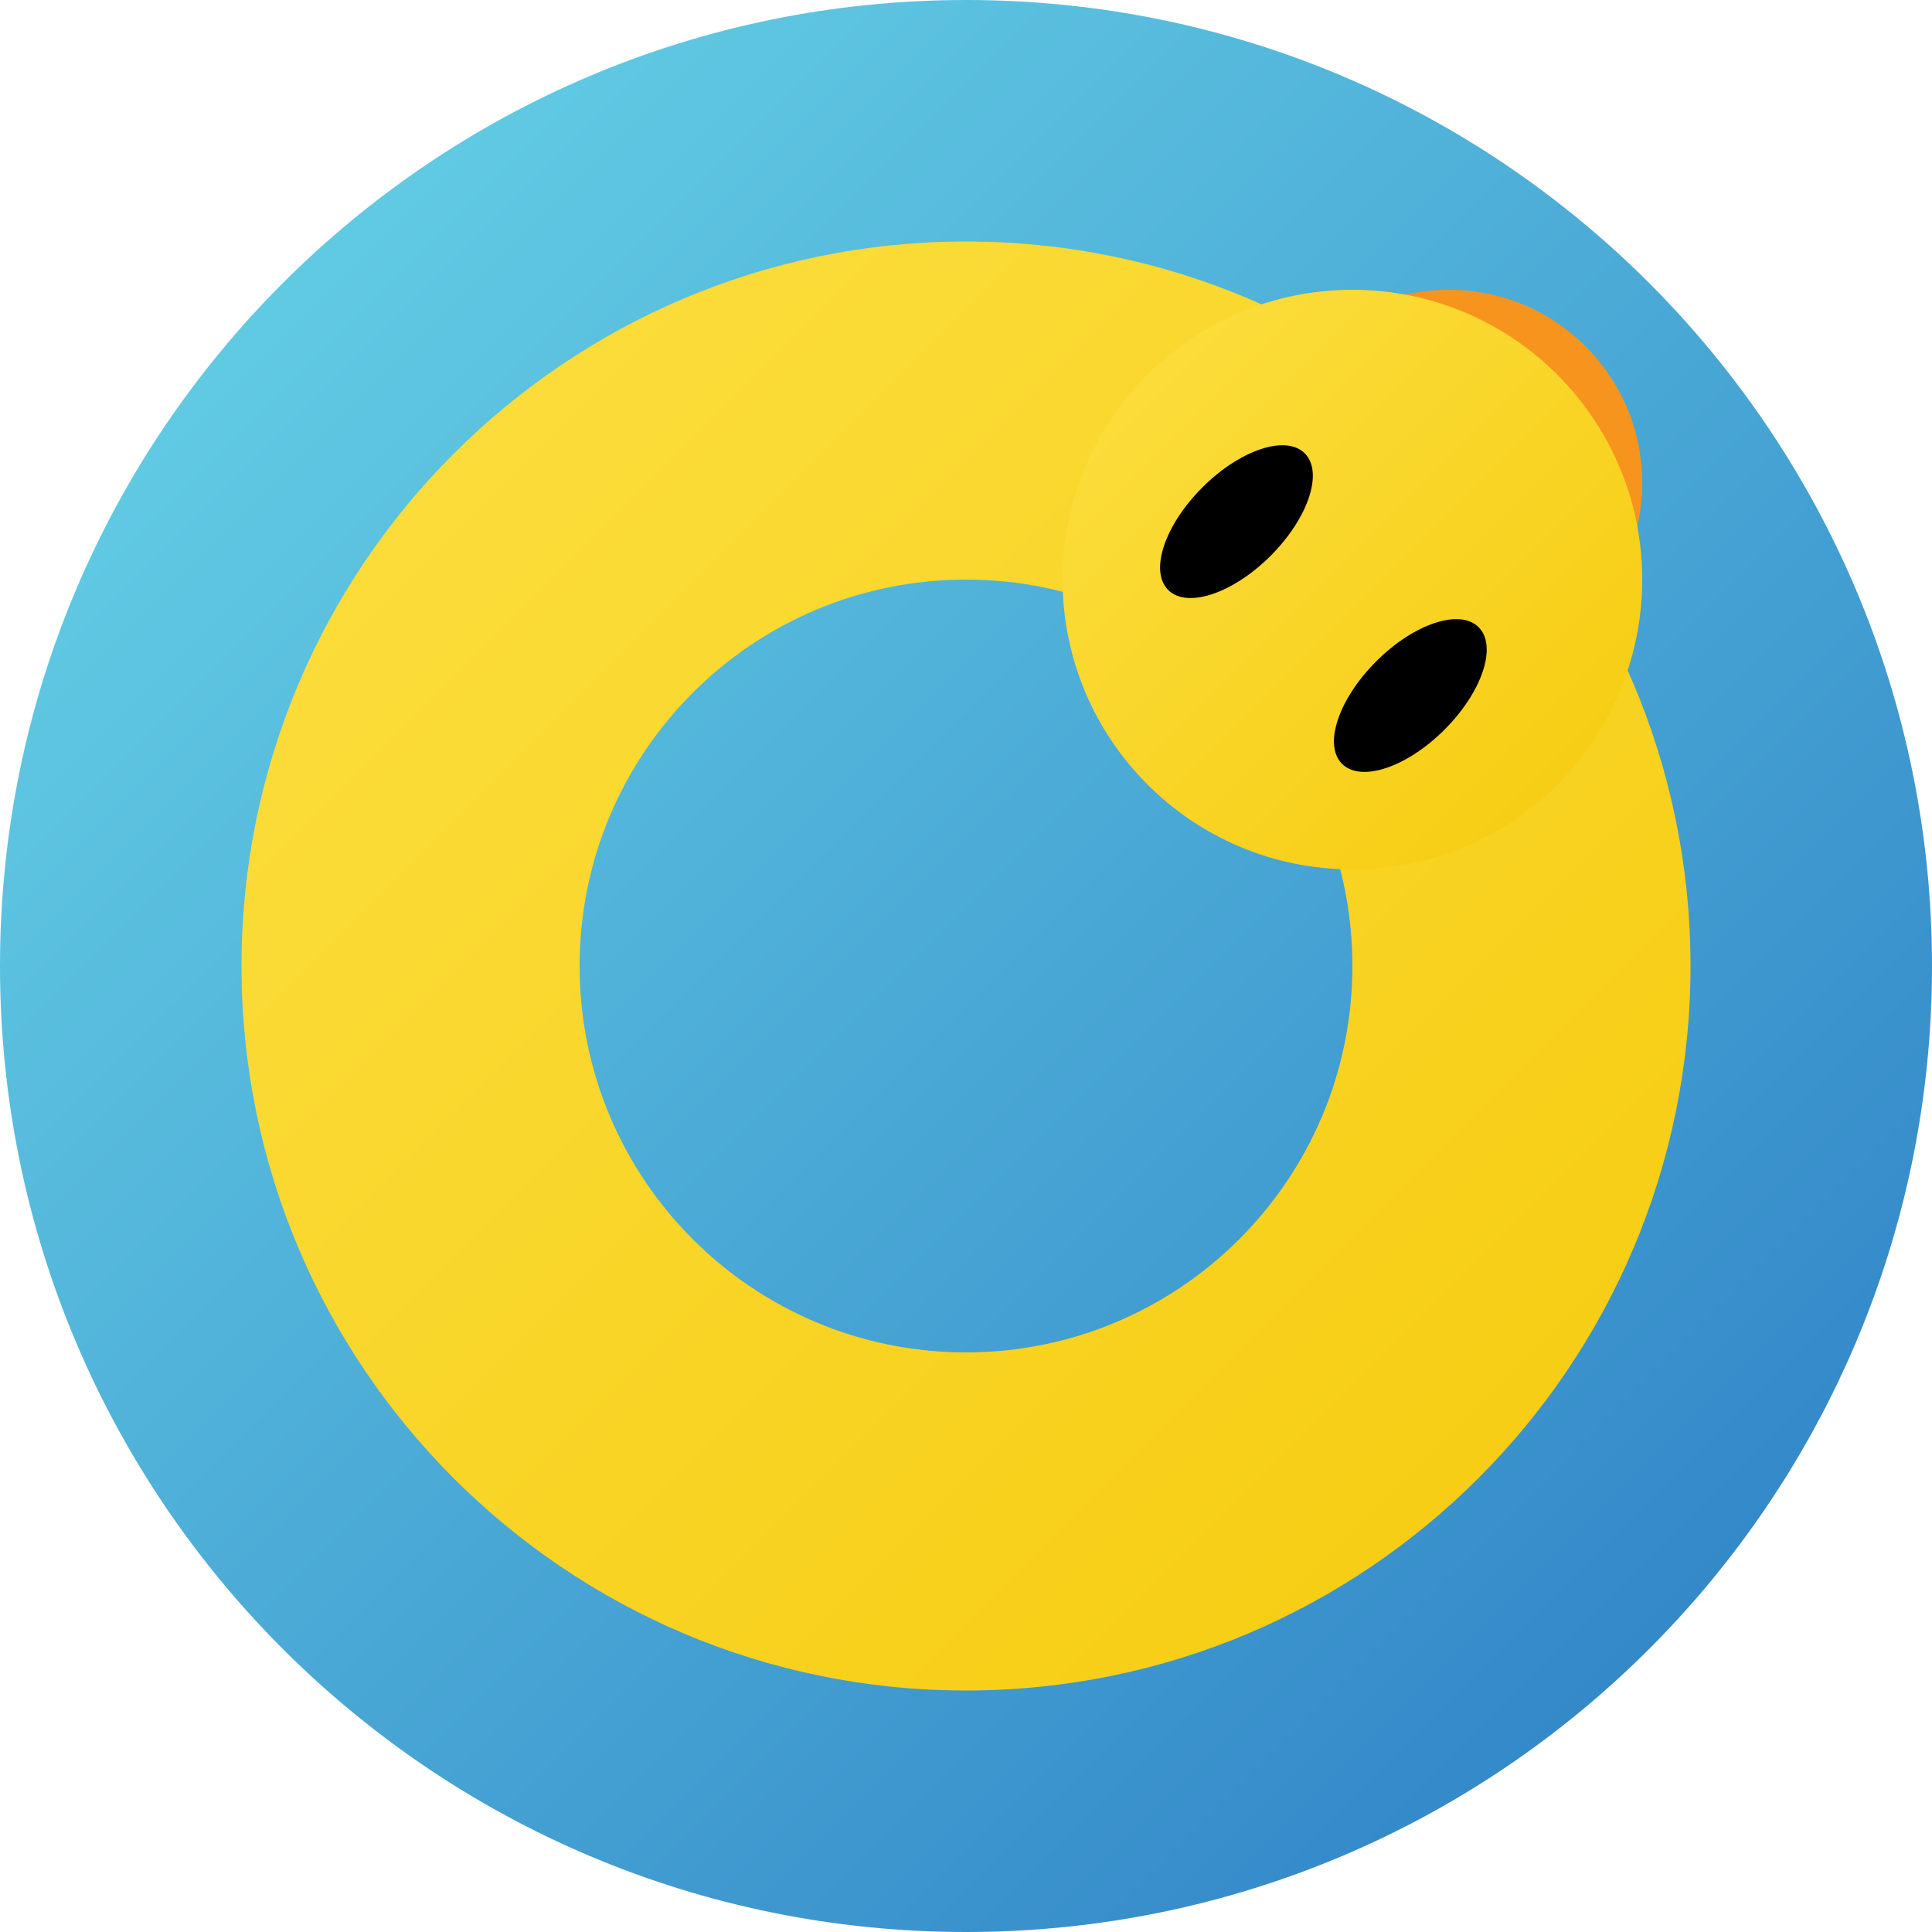
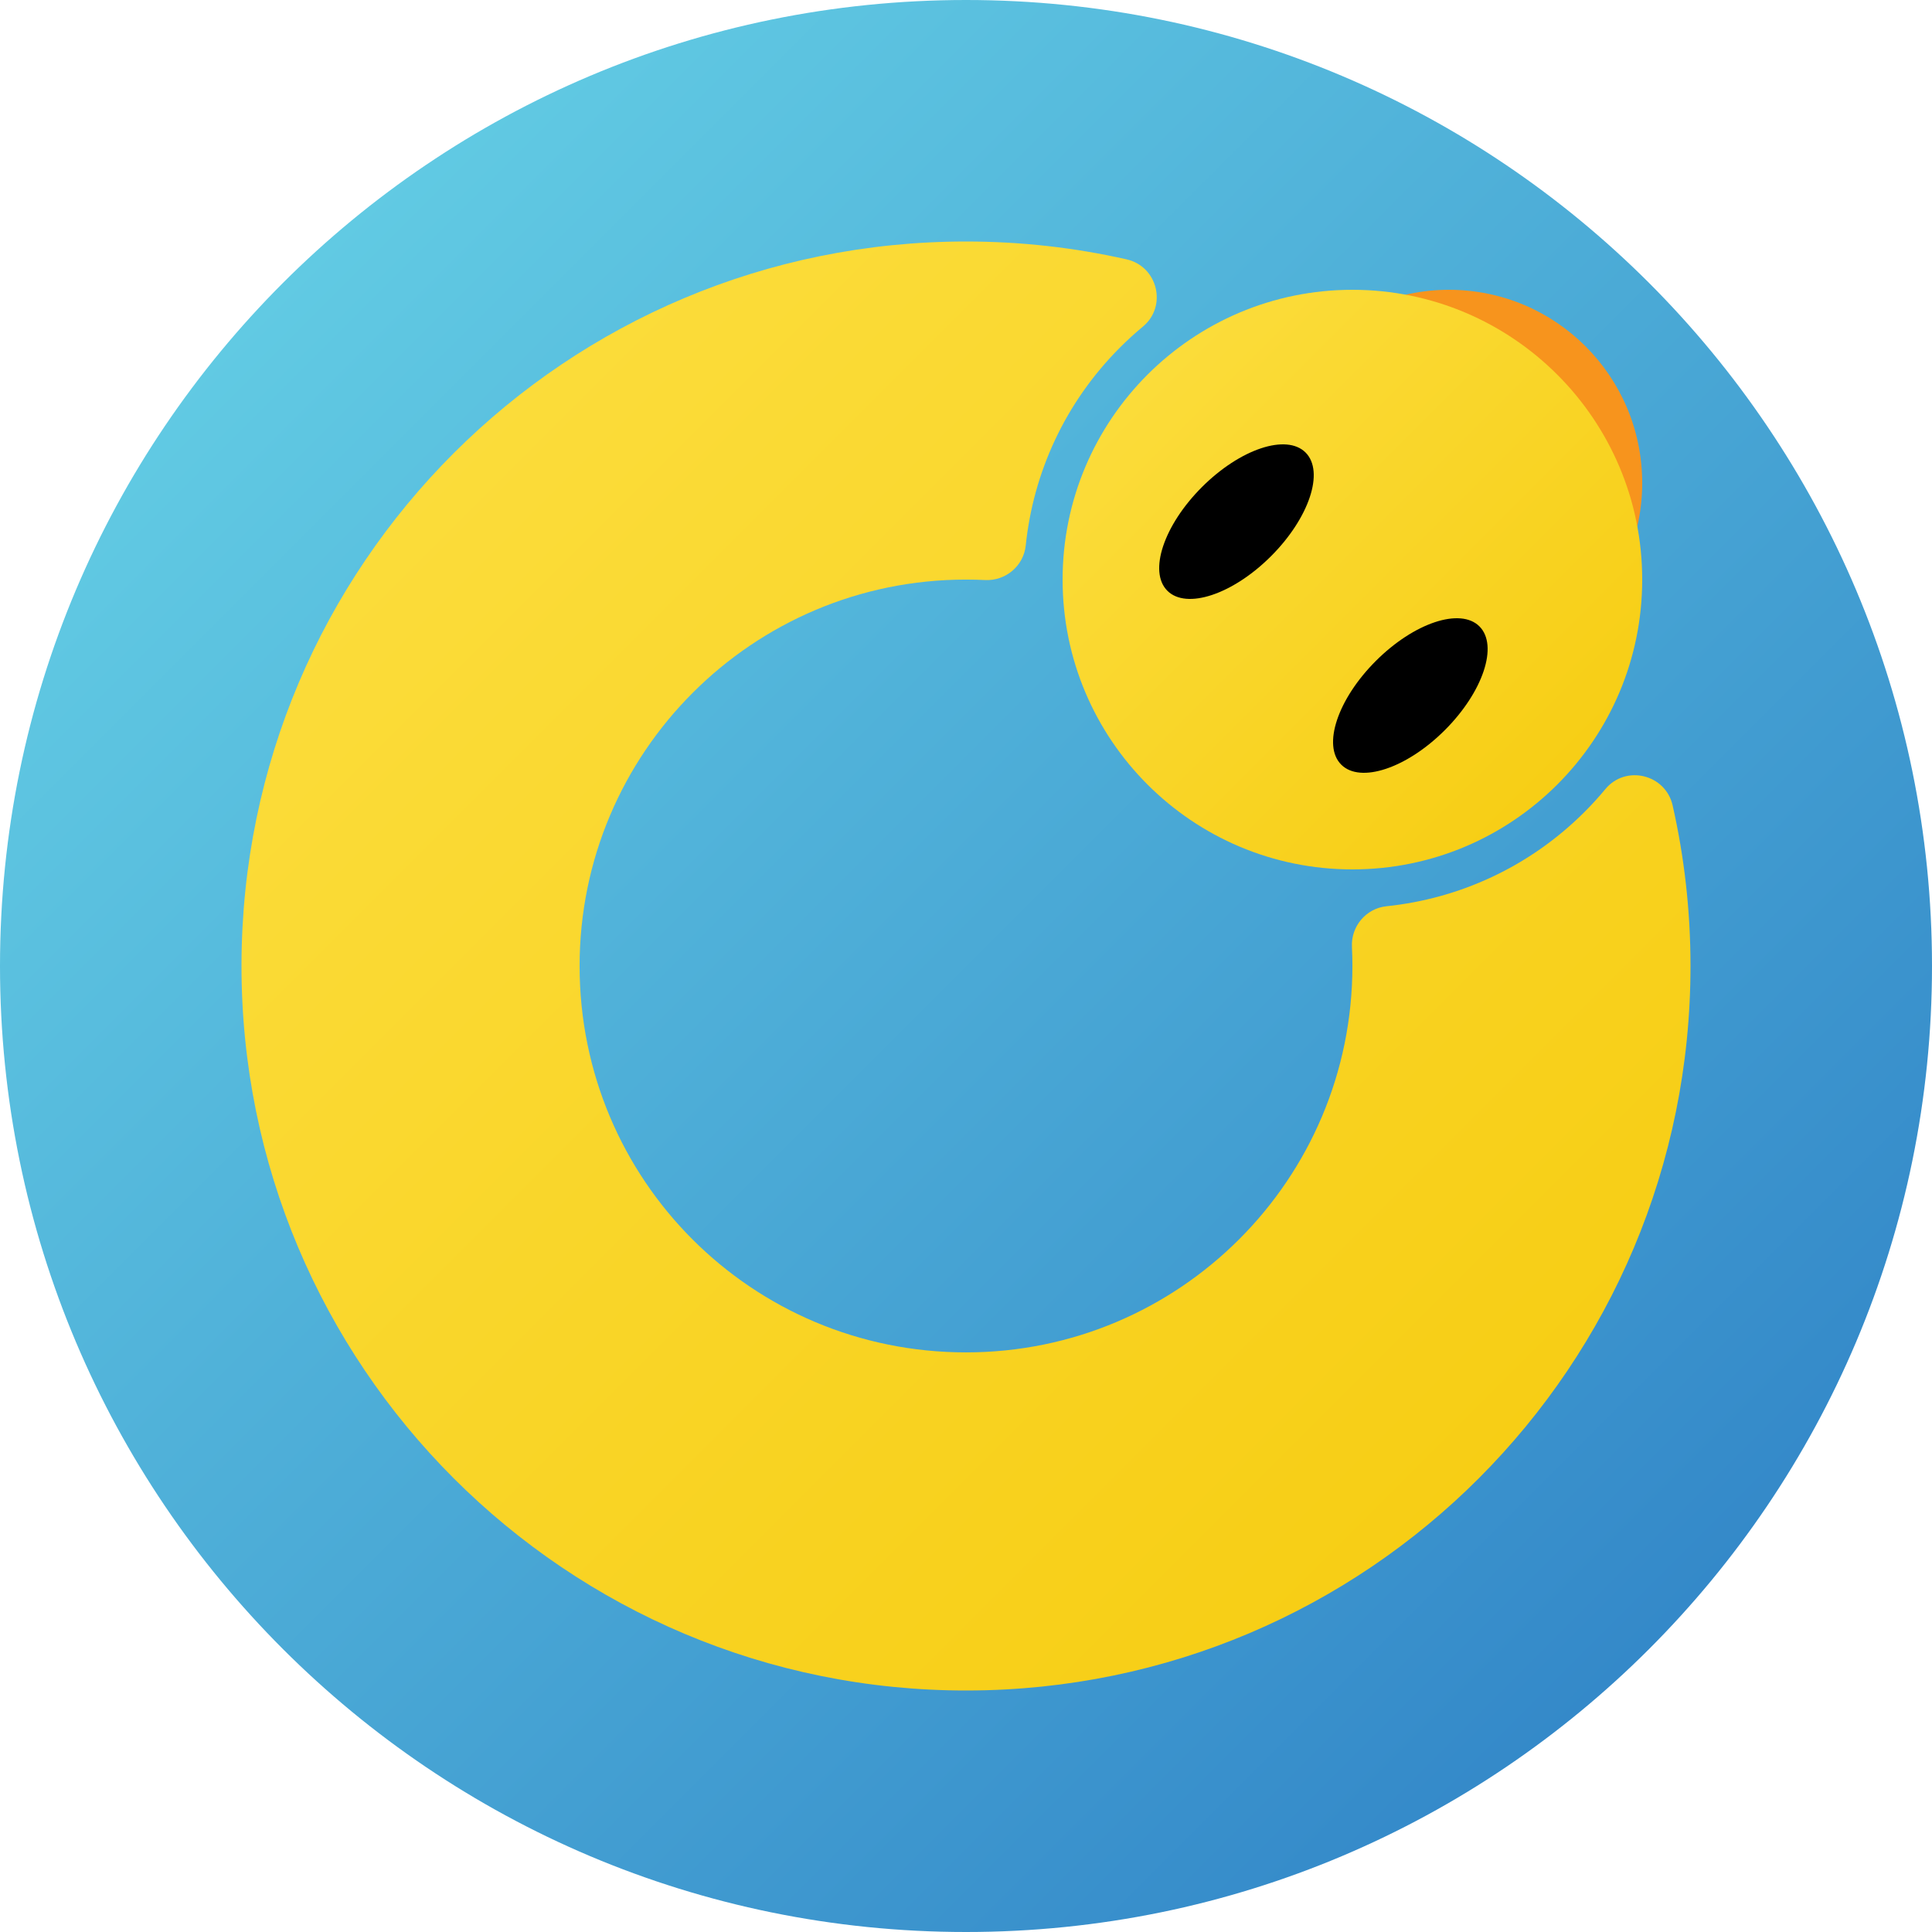
<svg xmlns="http://www.w3.org/2000/svg" version="1.1" id="Layer_1" x="0px" y="0px" viewBox="0 0 1000 1000" style="enable-background:new 0 0 1000 1000;" xml:space="preserve">
  <style type="text/css">
	.st0{fill:url(#SVGID_1_);}
	.st1{fill:url(#SVGID_2_);}
	.st2{fill:#F7941D;}
	.st3{fill:url(#SVGID_3_);}
</style>
  <linearGradient id="SVGID_1_" gradientUnits="userSpaceOnUse" x1="139.117" y1="153.933" x2="860.883" y2="846.067" gradientTransform="matrix(0.9998 0.021 -0.021 0.9998 10.586 -10.3665)">
    <stop offset="0" style="stop-color:#61CAE3" />
    <stop offset="1" style="stop-color:#3489C9" />
  </linearGradient>
  <circle class="st0" cx="500" cy="500" r="500" />
-   <linearGradient id="SVGID_2_" gradientUnits="userSpaceOnUse" x1="234.836" y1="234.836" x2="765.164" y2="765.164">
+   <linearGradient id="SVGID_2_" gradientUnits="userSpaceOnUse" x1="215.44" y1="253.961" x2="746.039" y2="784.561">
    <stop offset="0" style="stop-color:#FBDC3A" />
    <stop offset="1" style="stop-color:#F7CE15" />
  </linearGradient>
-   <path class="st1" d="M500,125c-207.11,0-375,167.89-375,375s167.89,375,375,375s375-167.89,375-375S707.11,125,500,125z M500,700  c-110.46,0-200-89.54-200-200s89.54-200,200-200s200,89.54,200,200S610.46,700,500,700z" />
+   <path class="st1" d="M865.75,416.87c-3.65-16.1-24.26-21.16-34.8-8.45c-3.36,4.05-6.94,7.99-10.74,11.78  c-28.7,28.7-65.11,44.98-102.56,48.87c-10.58,1.1-18.41,10.39-17.89,21.01c0.16,3.28,0.24,6.59,0.24,9.91  c0,110.46-89.54,200-200,200c-110.78,0-200-89.22-200-200c0-110.46,89.54-200,200-200c3.32,0,6.63,0.08,9.91,0.24  c10.62,0.52,19.92-7.31,21.01-17.89c3.88-37.45,20.17-73.86,48.87-102.56c3.8-3.8,7.73-7.38,11.78-10.74  c12.71-10.54,7.66-31.16-8.45-34.8C556.39,128.2,528.57,125,500,125c-207.12,0-374.53,167.01-375,374.13  C124.53,706.93,293.07,875.47,500.87,875C707.99,874.53,875,707.12,875,500C875,471.43,871.8,443.61,865.75,416.87z" />
  <circle class="st2" cx="750" cy="250" r="100" />
-   <linearGradient id="SVGID_3_" gradientUnits="userSpaceOnUse" x1="593.934" y1="193.935" x2="806.065" y2="406.067">
+   <linearGradient id="SVGID_3_" gradientUnits="userSpaceOnUse" x1="593.934" y1="193.934" x2="806.066" y2="406.066">
    <stop offset="0" style="stop-color:#FBDC3A" />
    <stop offset="1" style="stop-color:#F7CE15" />
  </linearGradient>
  <circle class="st3" cx="700" cy="300" r="150" />
-   <ellipse transform="matrix(0.7071 -0.7071 0.7071 0.7071 -3.4682 531.6292)" cx="640" cy="270" rx="50" ry="25" />
-   <ellipse transform="matrix(0.7071 -0.7071 0.7071 0.7071 -40.7472 621.6287)" cx="730" cy="360" rx="50" ry="25" />
+   <ellipse transform="matrix(0.7071 -0.7071 0.7071 0.7071 -3.4673 531.6293)" cx="640" cy="270" rx="50.59" ry="25.29" />
+   <ellipse transform="matrix(0.7071 -0.7071 0.7071 0.7071 -40.7465 621.6292)" cx="730" cy="360" rx="50.59" ry="25.29" />
</svg>
